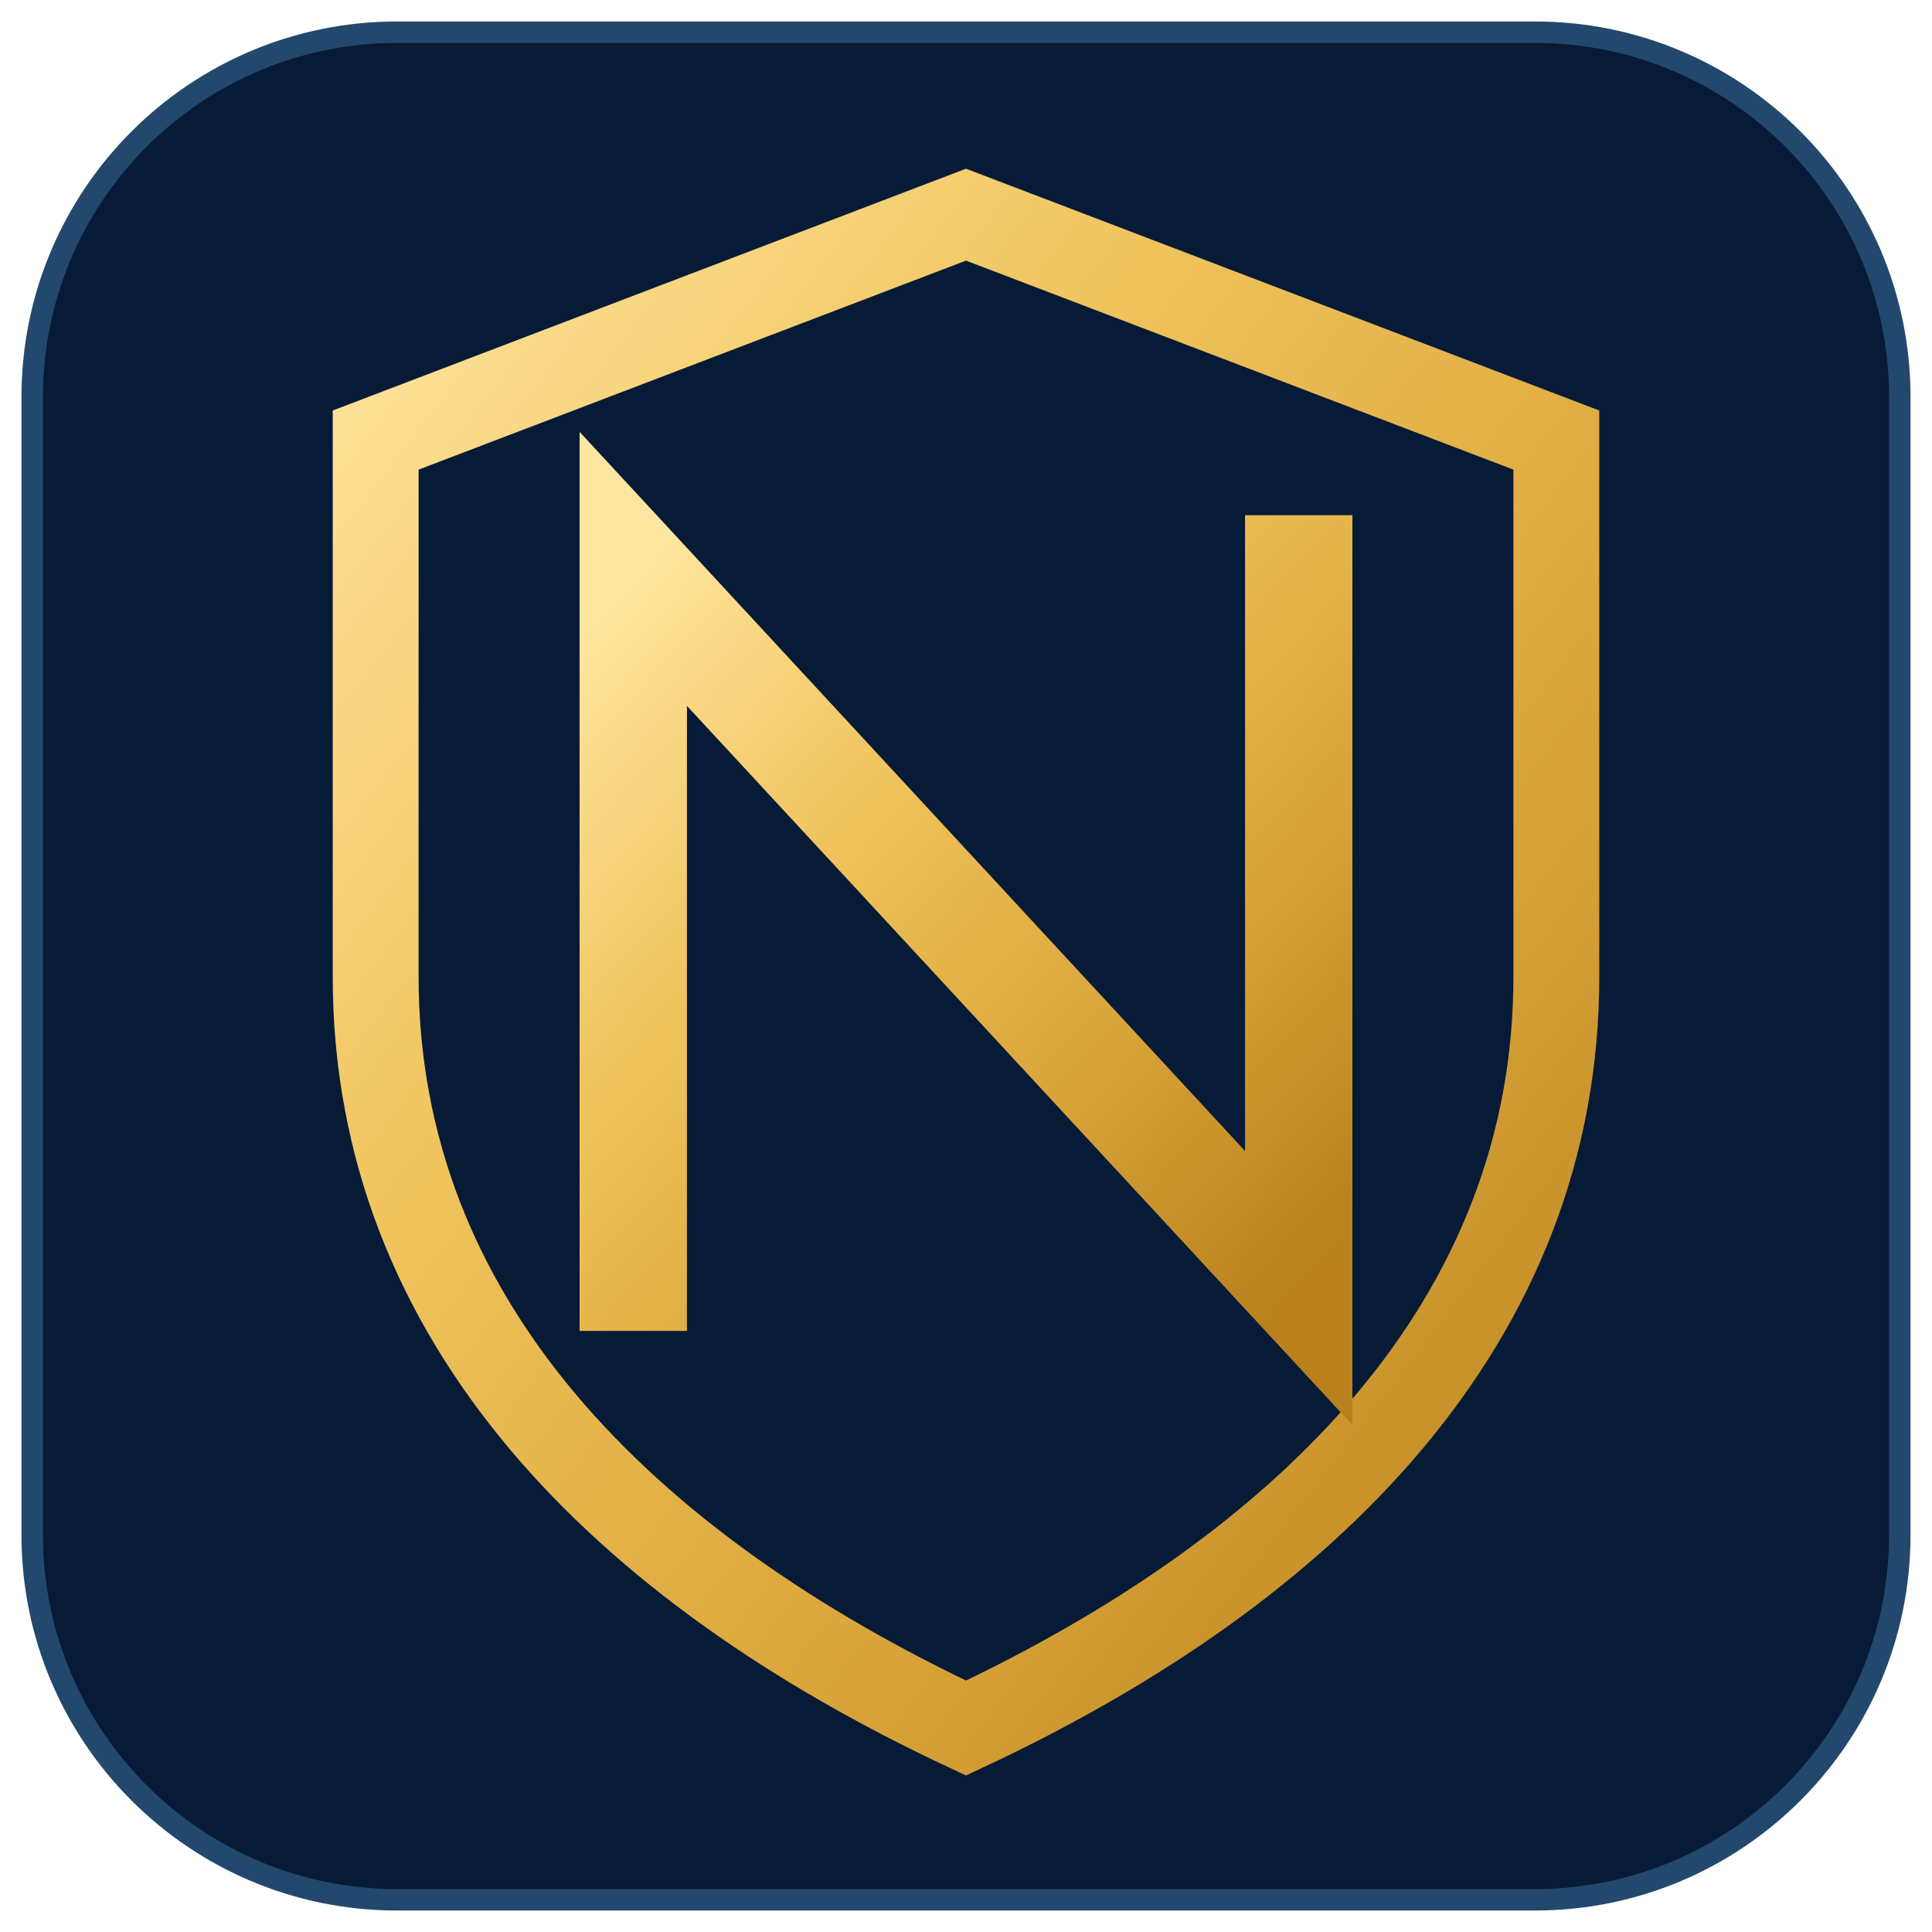
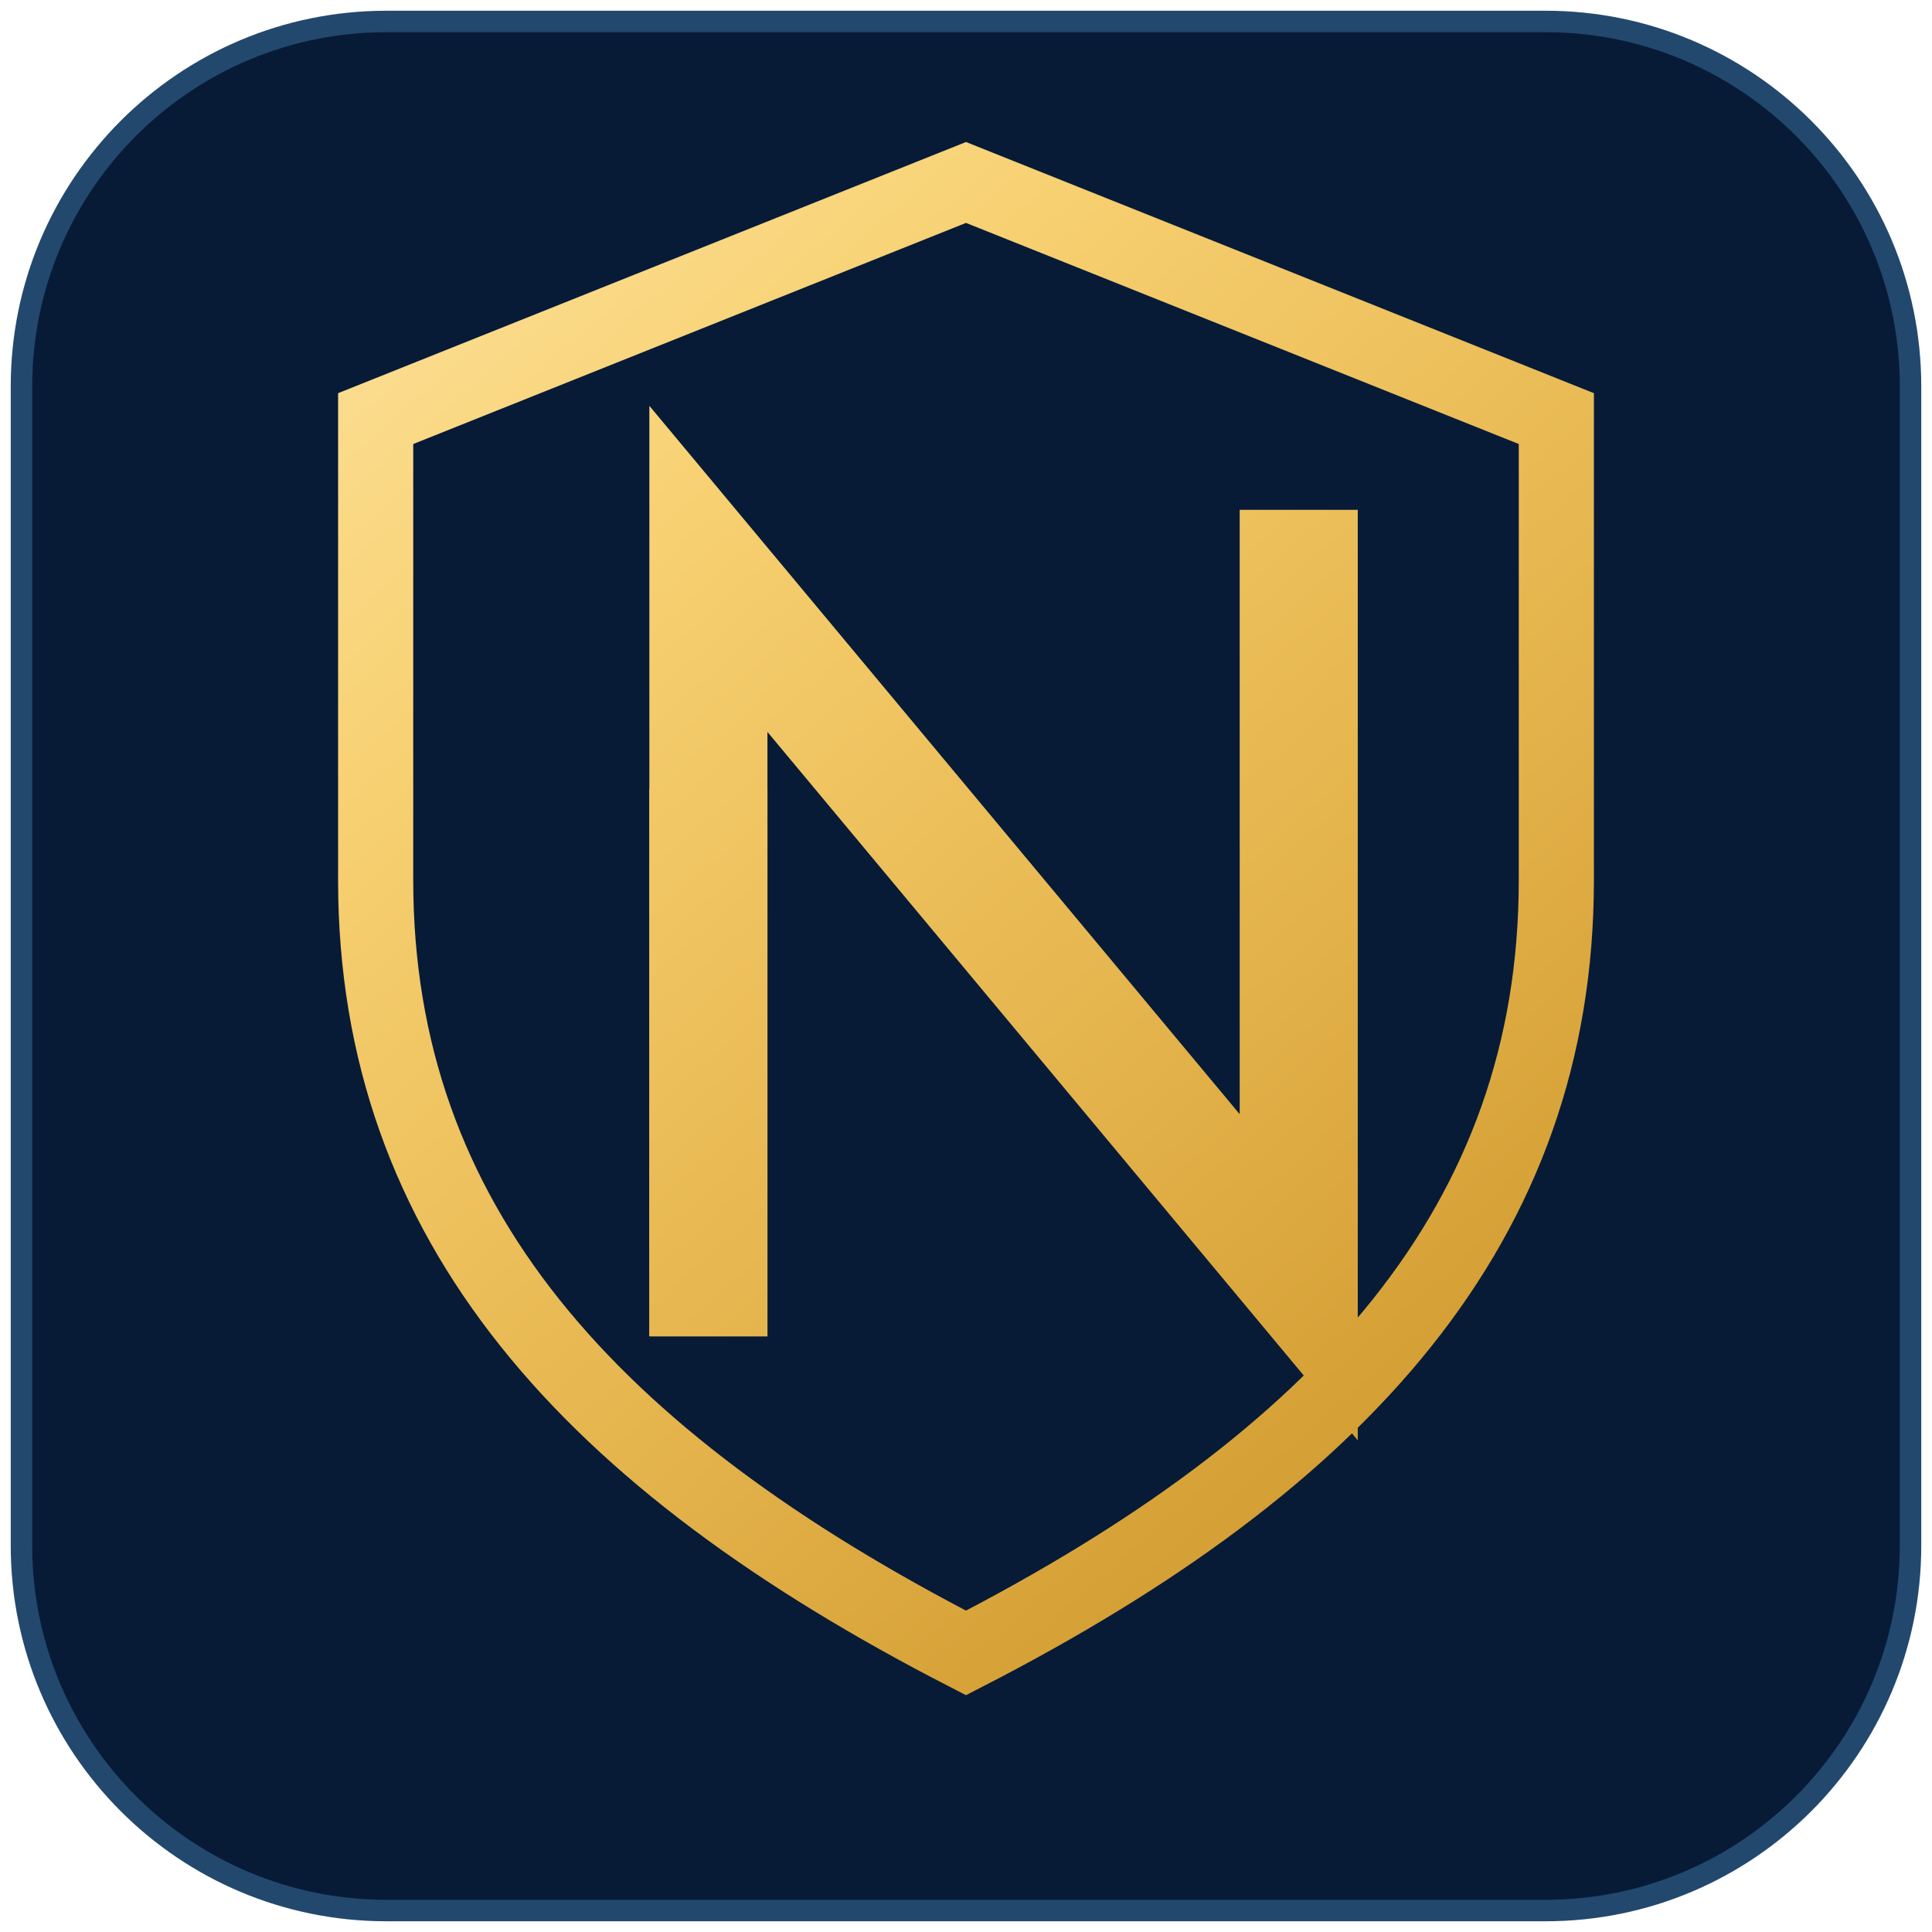
- <svg xmlns="http://www.w3.org/2000/svg" width="180" height="180" viewBox="0 0 180 180" role="img" aria-label="InsurNex emblem">
+ <svg xmlns="http://www.w3.org/2000/svg" width="180" height="180" viewBox="0 0 180 180" role="img" aria-label="InsurNex shield emblem">
  <defs>
-     <linearGradient id="gold" x1="0" y1="0" x2="1" y2="1">
-       <stop offset="0" stop-color="#FFE6A0" />
-       <stop offset=".34" stop-color="#F0C35C" />
-       <stop offset=".68" stop-color="#D9A53A" />
-       <stop offset="1" stop-color="#B9801D" />
+     <linearGradient id="inx-gold" x1="18" y1="9" x2="160" y2="170" gradientUnits="userSpaceOnUse">
+       <stop stop-color="#FFE9AA" />
+       <stop offset=".28" stop-color="#F7D071" />
+       <stop offset=".58" stop-color="#E4B34B" />
+       <stop offset=".82" stop-color="#D09A2F" />
+       <stop offset="1" stop-color="#F6D982" />
    </linearGradient>
  </defs>
-   <rect x="3" y="3" width="174" height="174" rx="34" fill="#071B37" stroke="#23486D" stroke-width="2" />
-   <path d="M90 20 145 41V91c0 32-23 55-55 70-32-15-55-38-55-70V41Z" fill="none" stroke="url(#gold)" stroke-width="8" stroke-linejoin="miter" />
-   <path d="M59 119V53L121 120V53" fill="none" stroke="url(#gold)" stroke-width="10" stroke-linecap="square" stroke-linejoin="miter" />
+   <rect x="2" y="2" width="176" height="176" rx="34" fill="#071B37" stroke="#23486D" stroke-width="2" />
+   <g fill="none" stroke="url(#inx-gold)" stroke-linejoin="miter" stroke-linecap="square">
+     <path d="M90 17 145 39V82c0 32-20 54-55 72-35-18-55-40-55-72V39Z" stroke-width="7" />
+     <path d="M66 119V53L121 119V53" stroke-width="11" />
+     <path d="M66 79V119" stroke-width="11" />
+   </g>
</svg>
